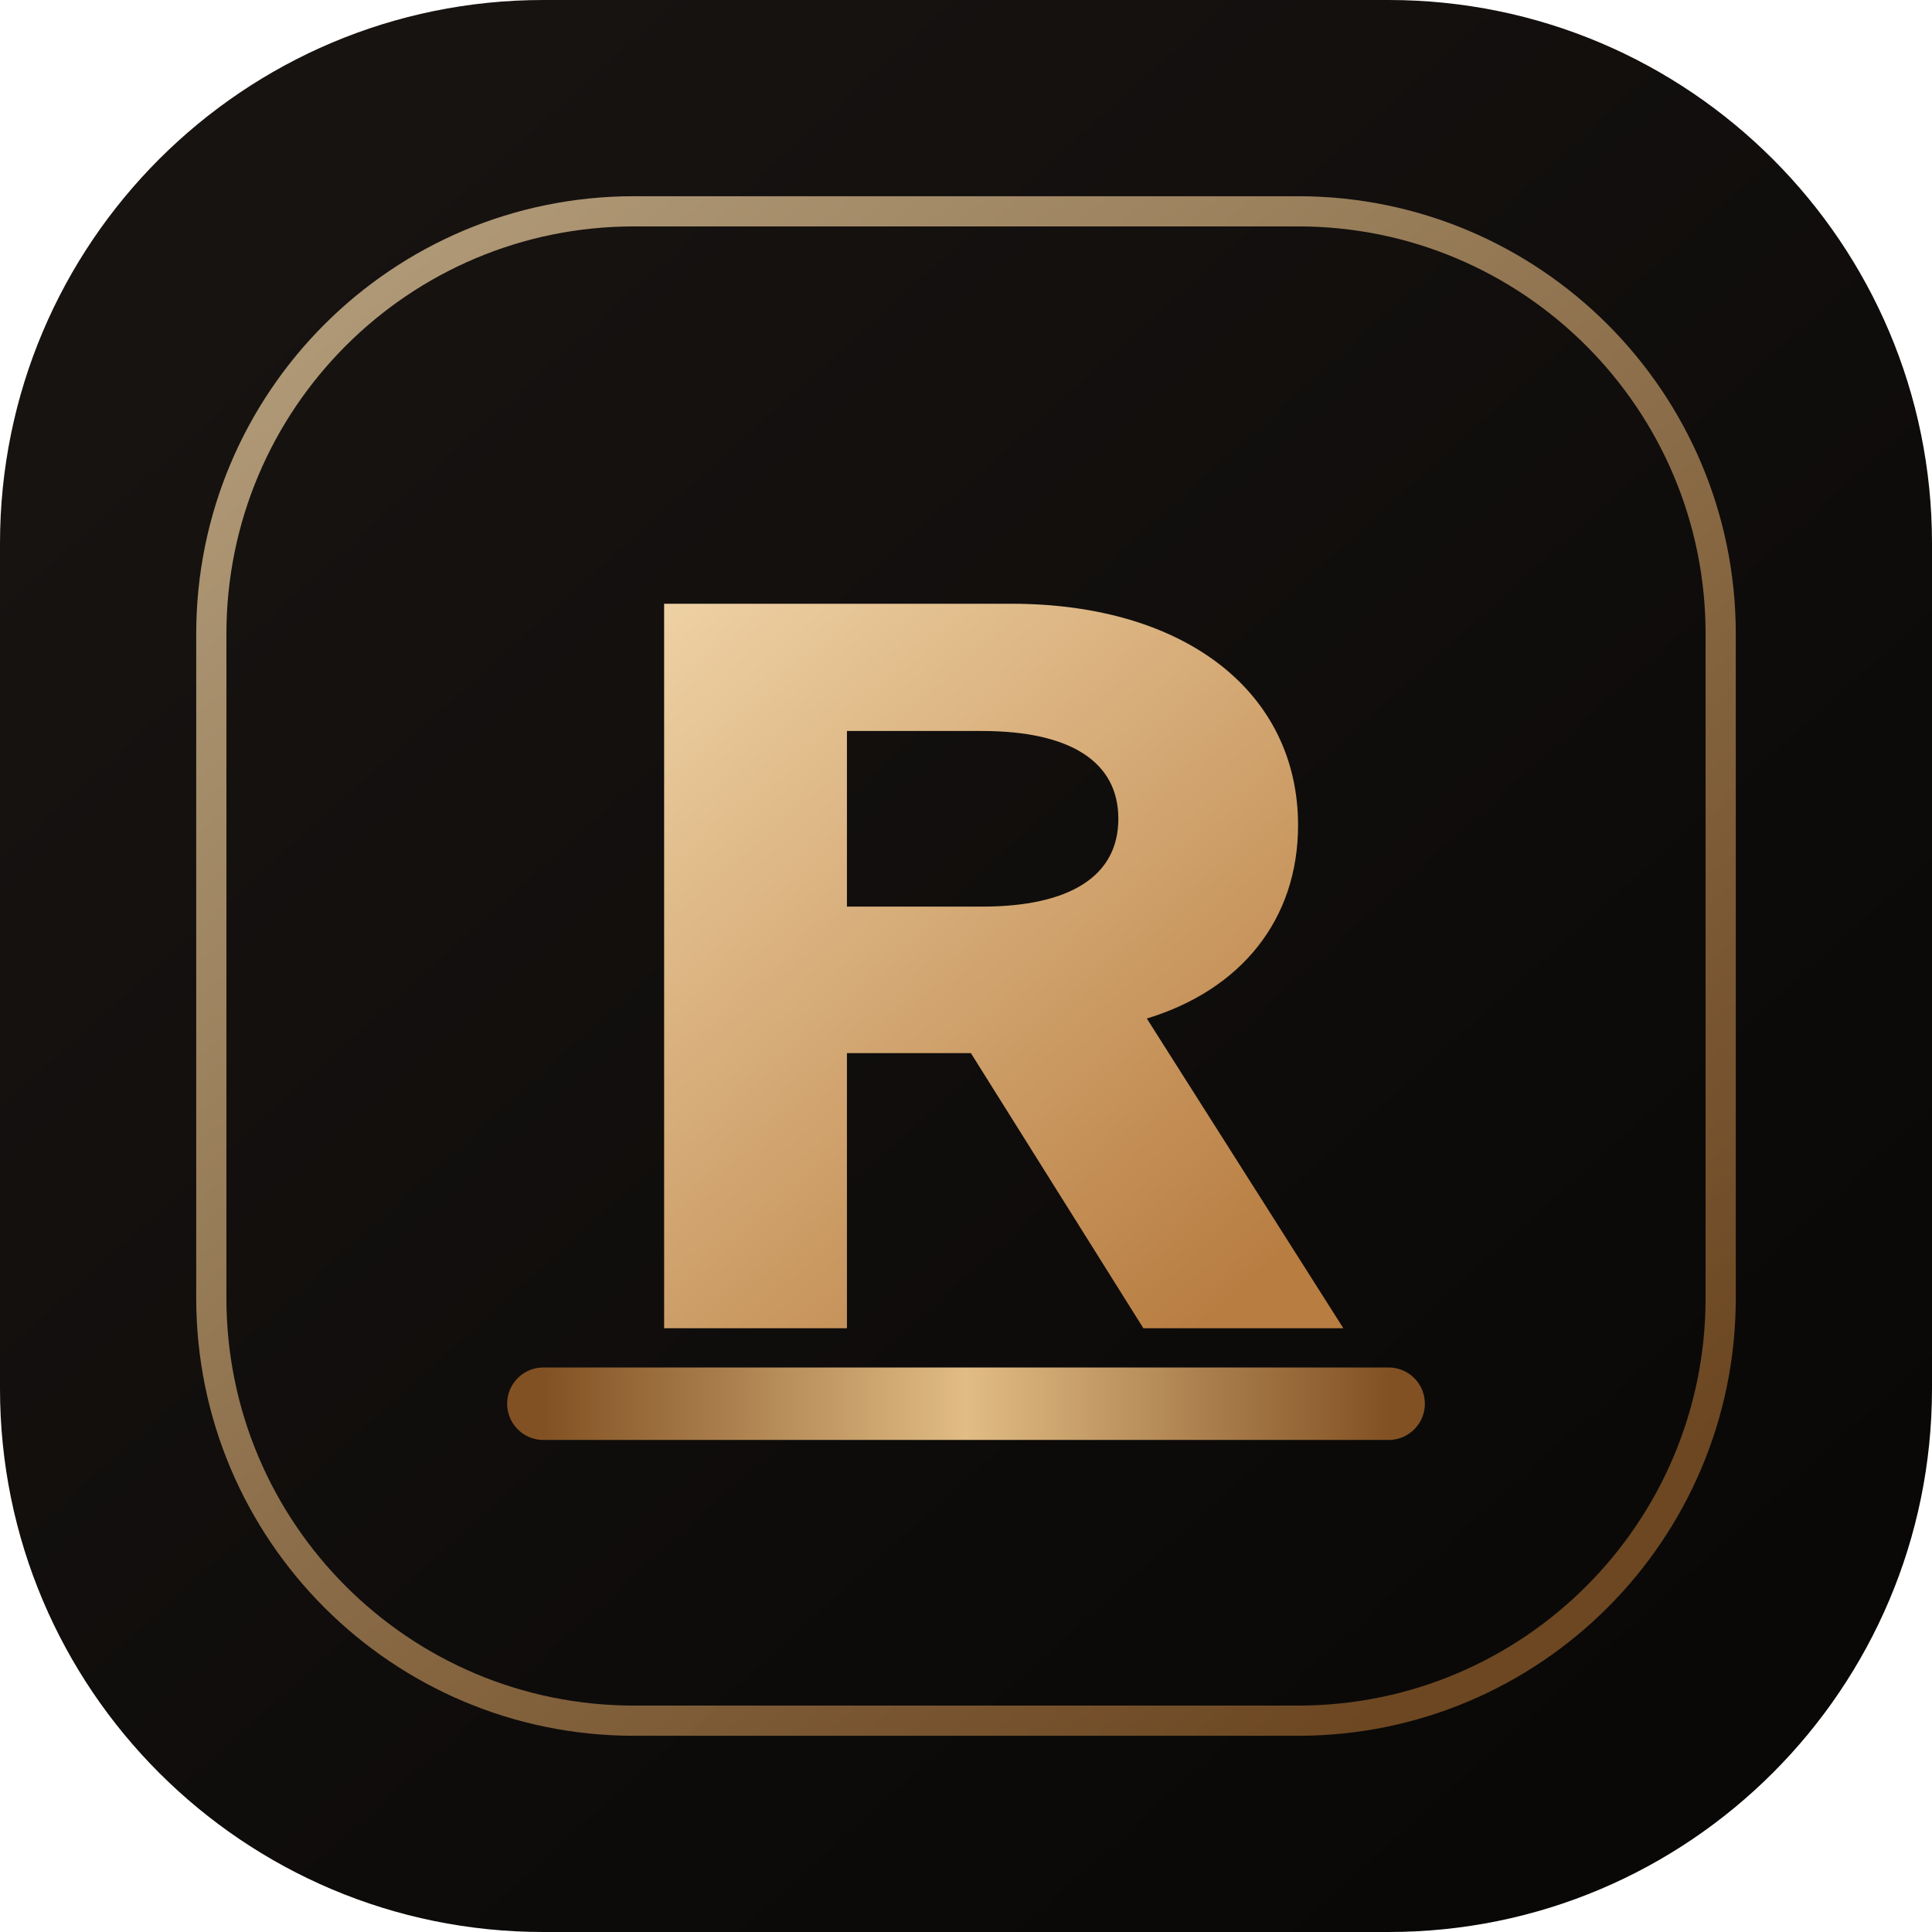
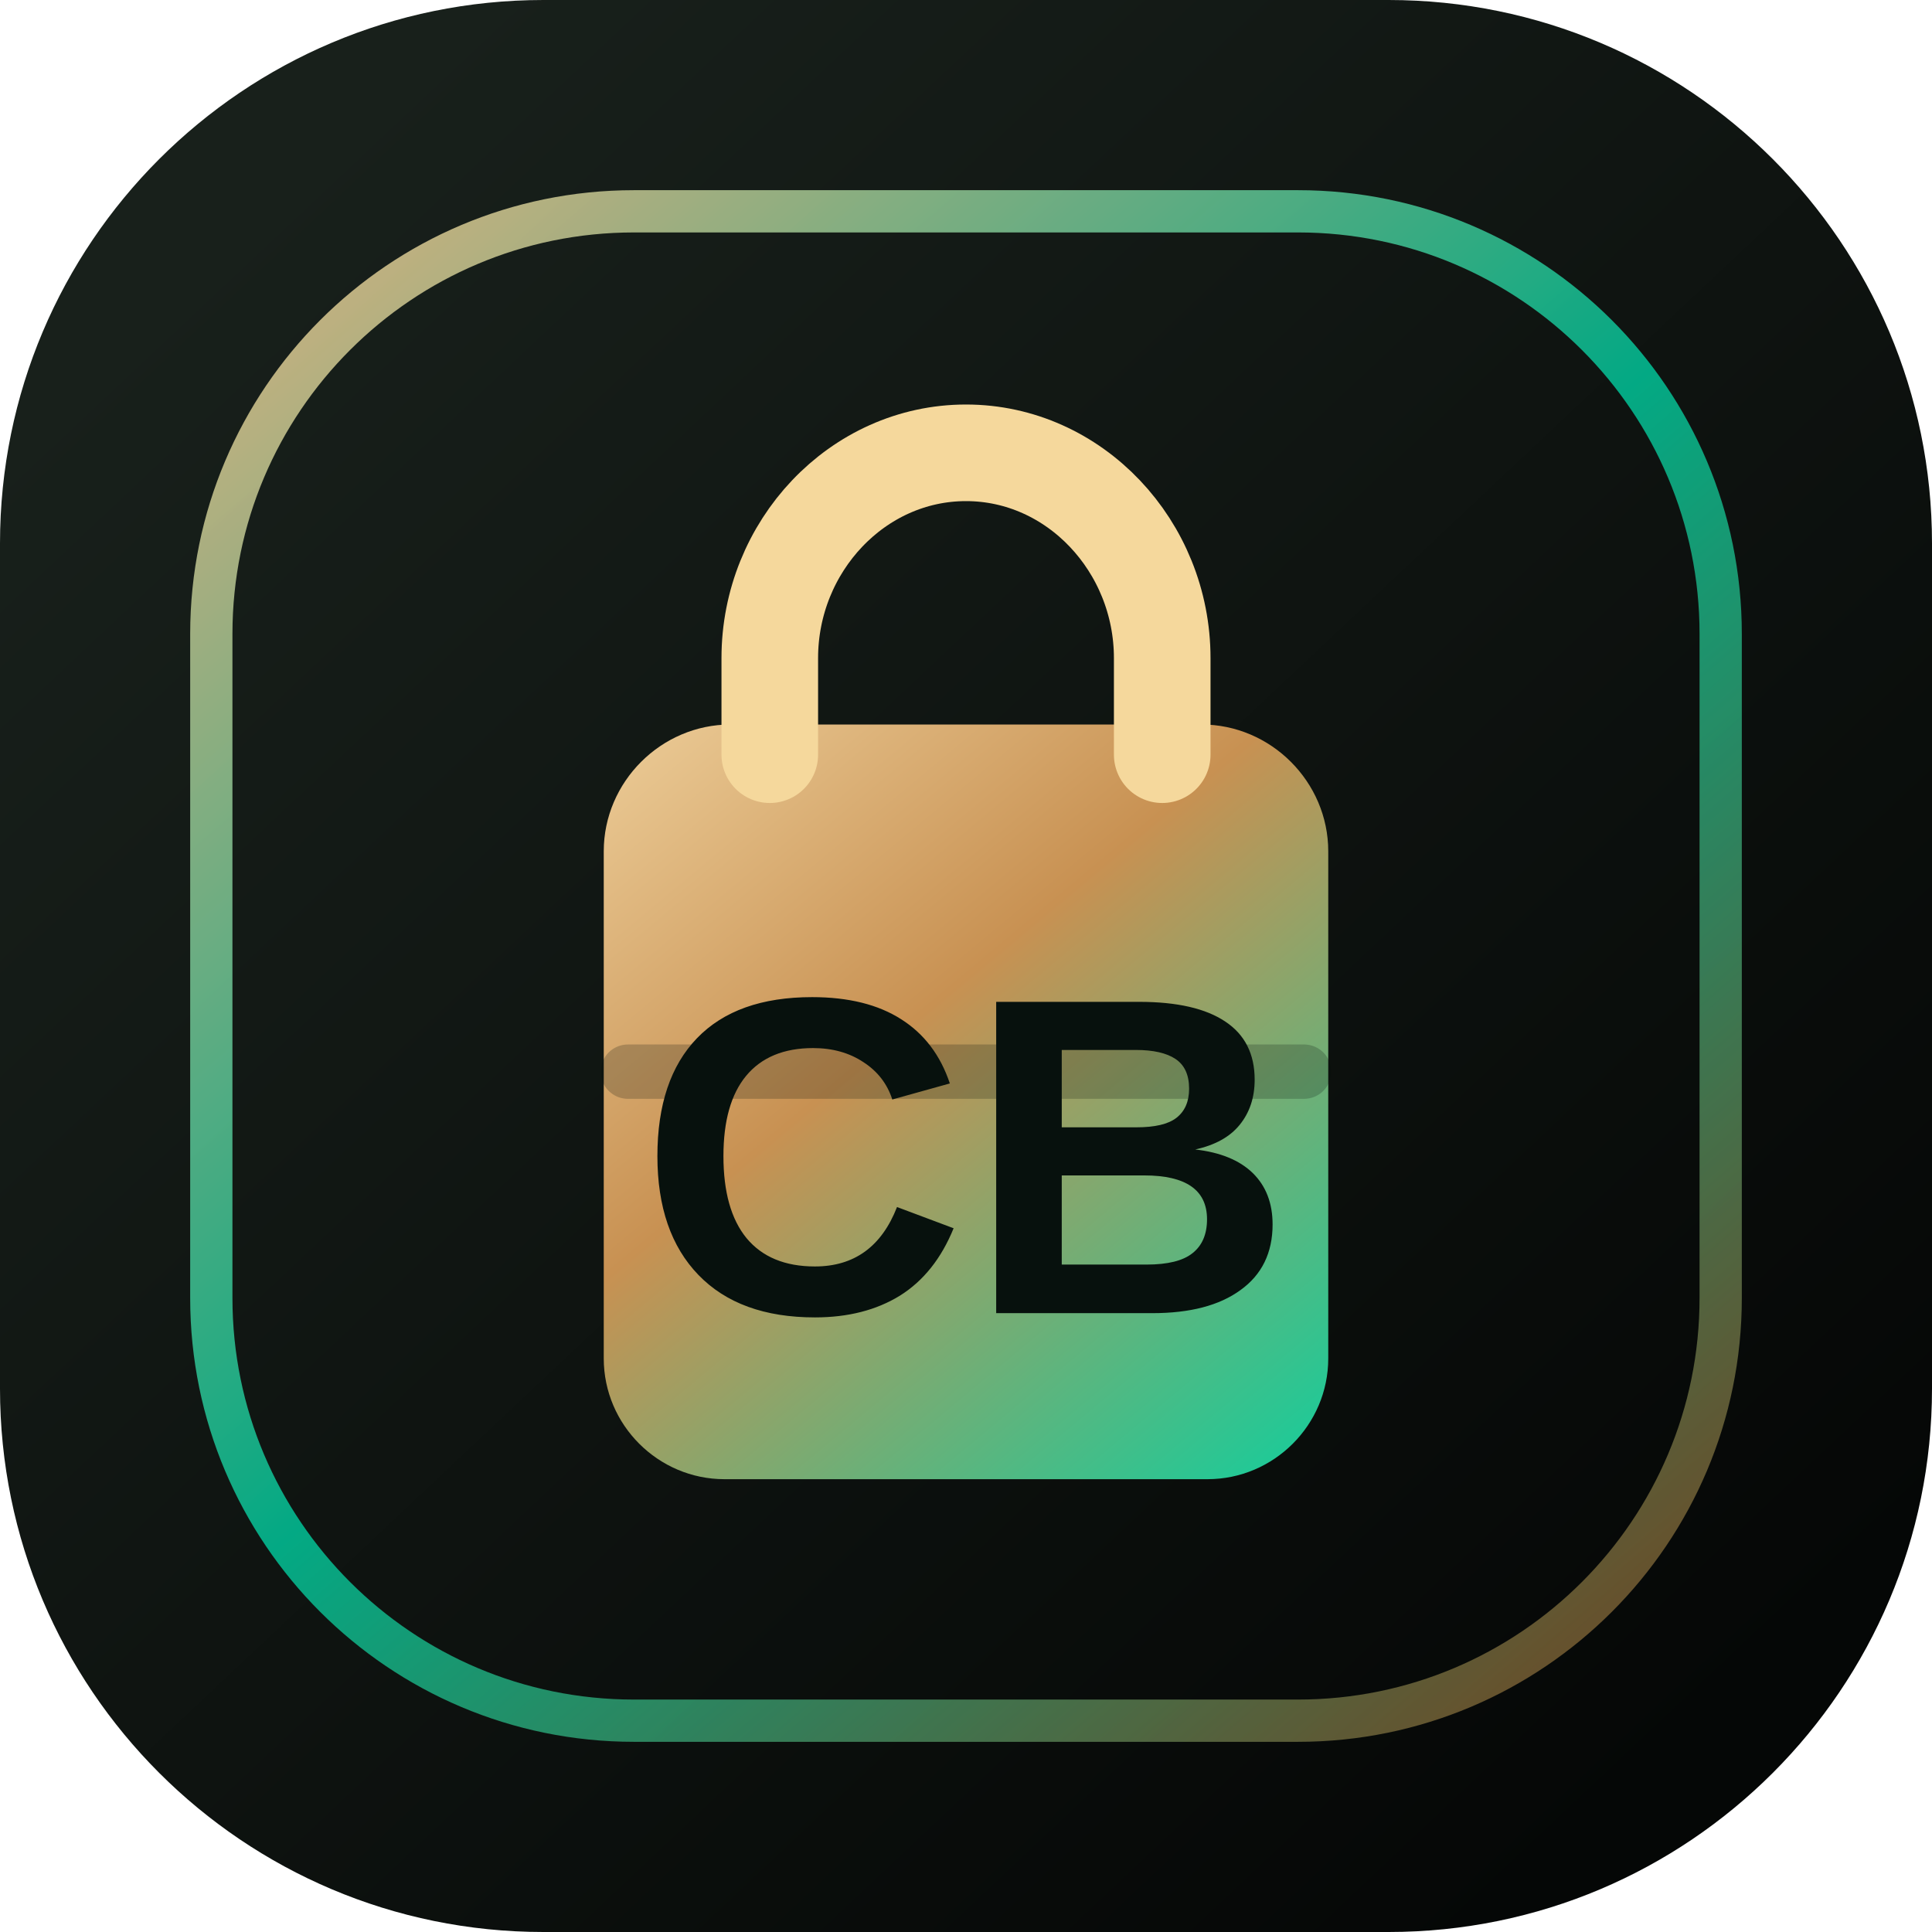
<svg xmlns="http://www.w3.org/2000/svg" width="64" height="64" viewBox="0 0 64 64" fill="none">
  <rect width="64" height="64" rx="18" fill="url(#bg)" />
-   <rect x="7" y="7" width="50" height="50" rx="14" stroke="url(#frame)" stroke-opacity="0.7" />
-   <path d="M22 44V20H33.5C39.299 20 43 22.962 43 27.337C43 30.458 41.117 32.787 37.99 33.74L44.5 44H37.876L32.162 34.886H28.056V44H22ZM28.056 30.033H32.527C35.439 30.033 37.047 29.025 37.047 27.124C37.047 25.223 35.439 24.215 32.527 24.215H28.056V30.033Z" fill="url(#letter)" />
-   <path d="M18 46.5H46" stroke="url(#accent)" stroke-width="2.4" stroke-linecap="round" />
+   <rect x="7" y="7" width="50" height="50" rx="14" stroke="url(#frame)" stroke-width="1.4" opacity="0.78" />
+   <path d="M20 28.2C20 25.9 21.9 24 24.2 24h15.6c2.3 0 4.2 1.9 4.2 4.2V45c0 2.2-1.8 4-4 4H24c-2.2 0-4-1.8-4-4V28.2Z" fill="url(#bag)" />
+   <path d="M25.5 25v-3.2c0-3.7 2.9-6.8 6.5-6.8s6.5 3.1 6.5 6.8V25" stroke="#F5D89C" stroke-width="3.2" stroke-linecap="round" />
+   <path d="M20.8 35.5h22.4" stroke="#08100D" stroke-opacity="0.22" stroke-width="1.8" stroke-linecap="round" />
+   <text x="32" y="43.5" text-anchor="middle" font-family="Arial, Helvetica, sans-serif" font-size="15" font-weight="800" letter-spacing="0" fill="#07110D">CB</text>
  <defs>
-     <linearGradient id="bg" x1="9" y1="8" x2="54" y2="58" gradientUnits="userSpaceOnUse">
-       <stop stop-color="#171311" />
-       <stop offset="1" stop-color="#090807" />
+     <linearGradient id="bg" x1="8" y1="7" x2="56" y2="58" gradientUnits="userSpaceOnUse">
+       <stop stop-color="#18201B" />
+       <stop offset="1" stop-color="#050706" />
    </linearGradient>
-     <linearGradient id="frame" x1="12" y1="10" x2="49" y2="54" gradientUnits="userSpaceOnUse">
-       <stop stop-color="#F0D2A1" />
-       <stop offset="1" stop-color="#96612C" />
+     <linearGradient id="frame" x1="12" y1="8" x2="54" y2="57" gradientUnits="userSpaceOnUse">
+       <stop stop-color="#F5D89C" />
+       <stop offset="0.48" stop-color="#00D4A4" />
+       <stop offset="1" stop-color="#8E5B2C" />
    </linearGradient>
-     <linearGradient id="letter" x1="21" y1="18" x2="42" y2="42" gradientUnits="userSpaceOnUse">
-       <stop stop-color="#F2D7AB" />
-       <stop offset="1" stop-color="#B87D41" />
-     </linearGradient>
-     <linearGradient id="accent" x1="18" y1="46.5" x2="46" y2="46.5" gradientUnits="userSpaceOnUse">
-       <stop stop-color="#825123" />
-       <stop offset="0.5" stop-color="#E1BC84" />
-       <stop offset="1" stop-color="#825123" />
+     <linearGradient id="bag" x1="20" y1="21" x2="45" y2="51" gradientUnits="userSpaceOnUse">
+       <stop stop-color="#F2D6A3" />
+       <stop offset="0.42" stop-color="#C89152" />
+       <stop offset="1" stop-color="#00D4A4" />
    </linearGradient>
  </defs>
</svg>
